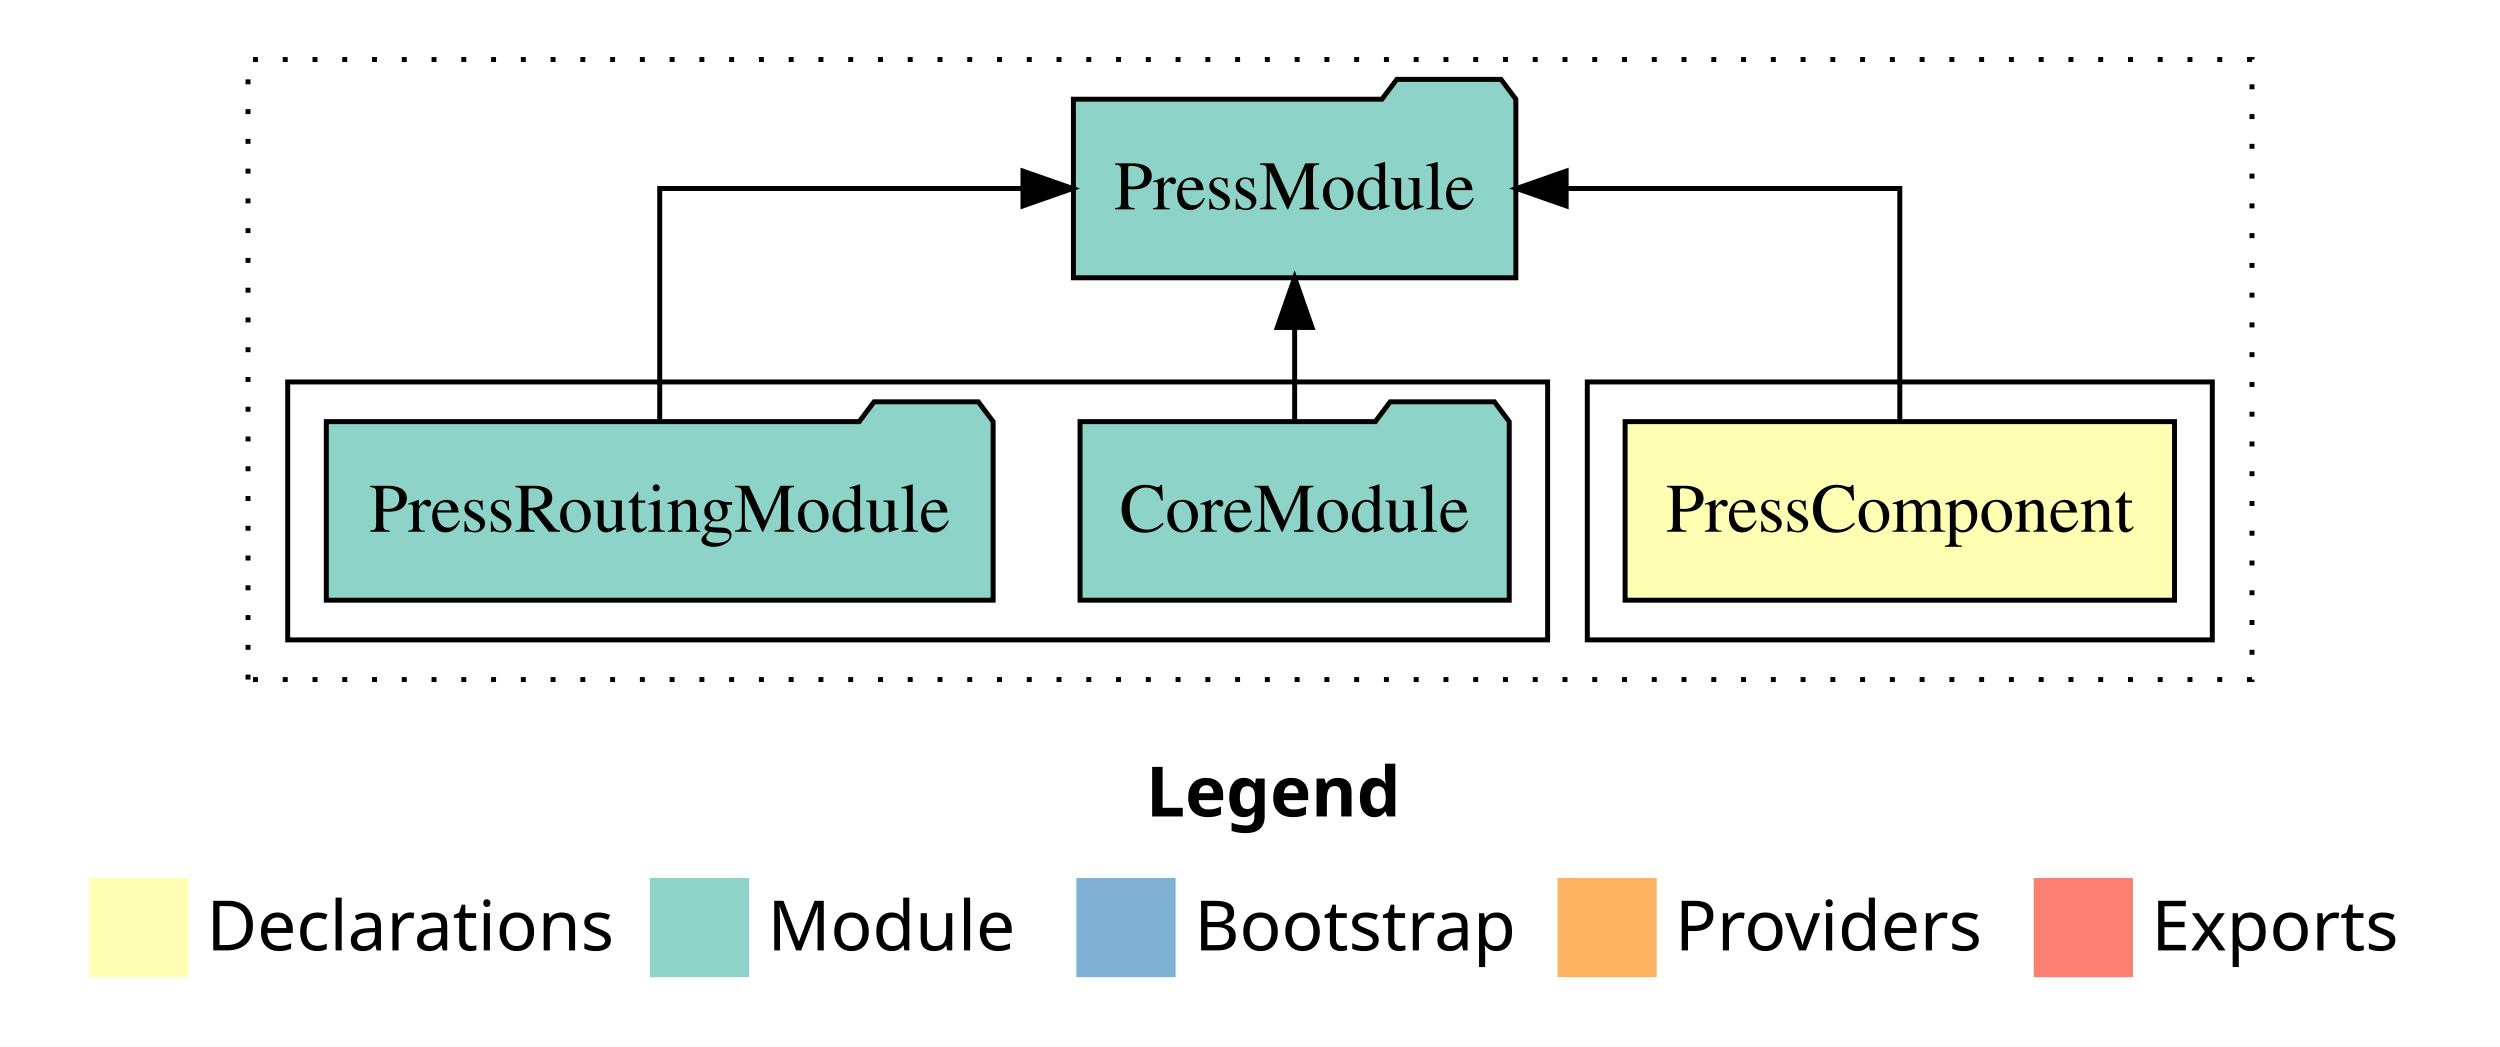
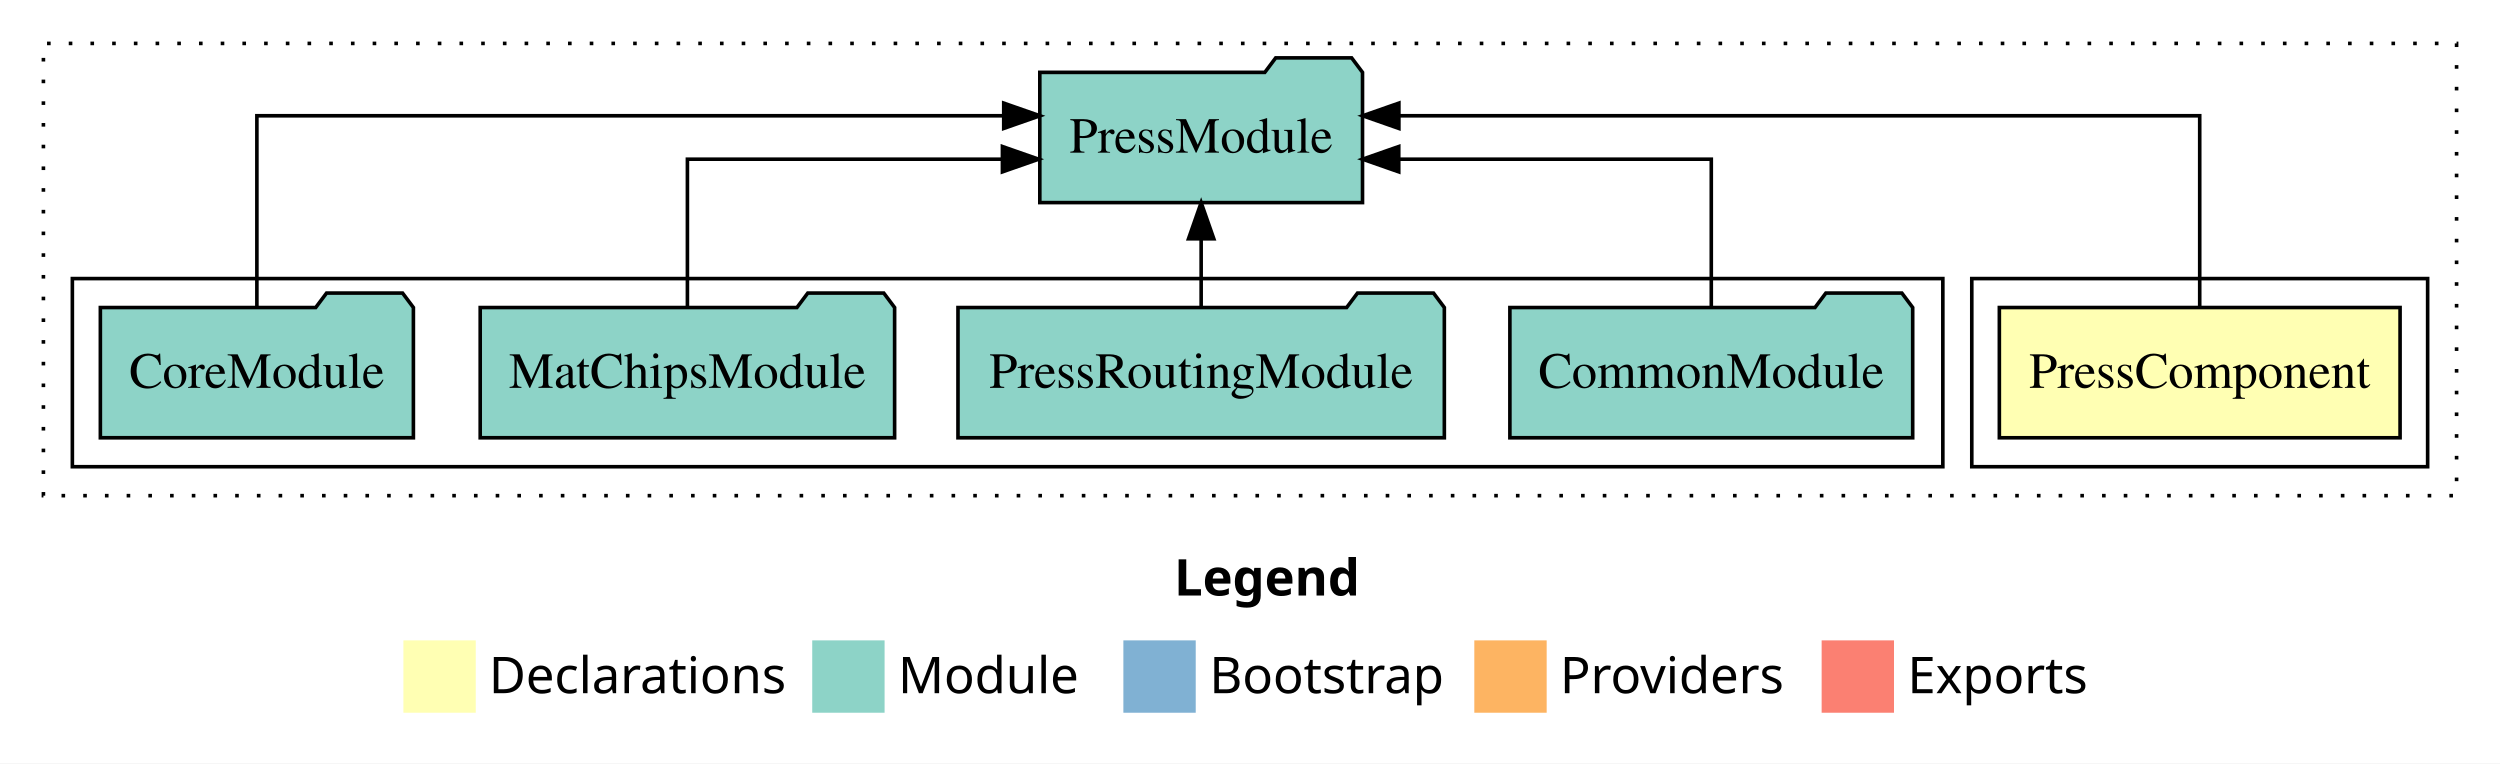
- <svg xmlns="http://www.w3.org/2000/svg" width="504pt" height="211pt" viewBox="0.00 0.00 504.00 211.00">
+ <svg xmlns="http://www.w3.org/2000/svg" width="691pt" height="211pt" viewBox="0.00 0.00 691.00 211.00">
  <g id="graph0" class="graph" transform="scale(1 1) rotate(0) translate(4 207)">
-     <polygon fill="#ffffff" stroke="transparent" points="-4,4 -4,-207 500,-207 500,4 -4,4" />
-     <text text-anchor="start" x="227.009" y="-42.4" font-family="sans-serif" font-weight="bold" font-size="14.00" fill="#000000">Legend</text>
-     <polygon fill="#ffffb3" stroke="transparent" points="14,-10 14,-30 34,-30 34,-10 14,-10" />
-     <text text-anchor="start" x="37.629" y="-15.4" font-family="sans-serif" font-size="14.00" fill="#000000">  Declarations</text>
-     <polygon fill="#8dd3c7" stroke="transparent" points="127,-10 127,-30 147,-30 147,-10 127,-10" />
-     <text text-anchor="start" x="150.725" y="-15.4" font-family="sans-serif" font-size="14.00" fill="#000000">  Module</text>
-     <polygon fill="#80b1d3" stroke="transparent" points="213,-10 213,-30 233,-30 233,-10 213,-10" />
-     <text text-anchor="start" x="236.781" y="-15.4" font-family="sans-serif" font-size="14.00" fill="#000000">  Bootstrap</text>
-     <polygon fill="#fdb462" stroke="transparent" points="310,-10 310,-30 330,-30 330,-10 310,-10" />
-     <text text-anchor="start" x="333.673" y="-15.4" font-family="sans-serif" font-size="14.00" fill="#000000">  Providers</text>
-     <polygon fill="#fb8072" stroke="transparent" points="406,-10 406,-30 426,-30 426,-10 406,-10" />
-     <text text-anchor="start" x="429.726" y="-15.4" font-family="sans-serif" font-size="14.00" fill="#000000">  Exports</text>
+     <polygon fill="#ffffff" stroke="transparent" points="-4,4 -4,-207 687,-207 687,4 -4,4" />
+     <text text-anchor="start" x="320.509" y="-42.4" font-family="sans-serif" font-weight="bold" font-size="14.00" fill="#000000">Legend</text>
+     <polygon fill="#ffffb3" stroke="transparent" points="107.5,-10 107.5,-30 127.5,-30 127.5,-10 107.5,-10" />
+     <text text-anchor="start" x="131.129" y="-15.4" font-family="sans-serif" font-size="14.00" fill="#000000">  Declarations</text>
+     <polygon fill="#8dd3c7" stroke="transparent" points="220.5,-10 220.5,-30 240.5,-30 240.5,-10 220.5,-10" />
+     <text text-anchor="start" x="244.225" y="-15.4" font-family="sans-serif" font-size="14.00" fill="#000000">  Module</text>
+     <polygon fill="#80b1d3" stroke="transparent" points="306.5,-10 306.5,-30 326.5,-30 326.5,-10 306.5,-10" />
+     <text text-anchor="start" x="330.281" y="-15.4" font-family="sans-serif" font-size="14.00" fill="#000000">  Bootstrap</text>
+     <polygon fill="#fdb462" stroke="transparent" points="403.5,-10 403.5,-30 423.5,-30 423.5,-10 403.5,-10" />
+     <text text-anchor="start" x="427.173" y="-15.4" font-family="sans-serif" font-size="14.00" fill="#000000">  Providers</text>
+     <polygon fill="#fb8072" stroke="transparent" points="499.5,-10 499.5,-30 519.5,-30 519.5,-10 499.5,-10" />
+     <text text-anchor="start" x="523.226" y="-15.4" font-family="sans-serif" font-size="14.00" fill="#000000">  Exports</text>
    <g id="clust1" class="cluster">
-       <polygon fill="none" stroke="#000000" stroke-dasharray="1,5" points="46,-70 46,-195 450,-195 450,-70 46,-70" />
+       <polygon fill="none" stroke="#000000" stroke-dasharray="1,5" points="8,-70 8,-195 675,-195 675,-70 8,-70" />
    </g>
    <g id="clust2" class="cluster">
-       <polygon fill="none" stroke="#000000" points="316,-78 316,-130 442,-130 442,-78 316,-78" />
+       <polygon fill="none" stroke="#000000" points="541,-78 541,-130 667,-130 667,-78 541,-78" />
    </g>
    <g id="clust4" class="cluster">
-       <polygon fill="none" stroke="#000000" points="54,-78 54,-130 308,-130 308,-78 54,-78" />
+       <polygon fill="none" stroke="#000000" points="16,-78 16,-130 533,-130 533,-78 16,-78" />
    </g>
    <g id="node1" class="node">
-       <polygon fill="#ffffb3" stroke="#000000" points="434.38,-122 323.62,-122 323.62,-86 434.38,-86 434.38,-122" />
-       <text text-anchor="middle" x="379" y="-99.8" font-family="Times,serif" font-size="14.00" fill="#000000">PressComponent</text>
+       <polygon fill="#ffffb3" stroke="#000000" points="659.38,-122 548.62,-122 548.62,-86 659.38,-86 659.38,-122" />
+       <text text-anchor="middle" x="604" y="-99.8" font-family="Times,serif" font-size="14.00" fill="#000000">PressComponent</text>
    </g>
    <g id="node2" class="node">
-       <polygon fill="#8dd3c7" stroke="#000000" points="301.597,-187 298.597,-191 277.597,-191 274.597,-187 212.403,-187 212.403,-151 301.597,-151 301.597,-187" />
-       <text text-anchor="middle" x="257" y="-164.8" font-family="Times,serif" font-size="14.00" fill="#000000">PressModule</text>
+       <polygon fill="#8dd3c7" stroke="#000000" points="372.597,-187 369.597,-191 348.597,-191 345.597,-187 283.403,-187 283.403,-151 372.597,-151 372.597,-187" />
+       <text text-anchor="middle" x="328" y="-164.8" font-family="Times,serif" font-size="14.00" fill="#000000">PressModule</text>
    </g>
    <g id="edge1" class="edge">
-       <path fill="none" stroke="#000000" d="M379,-122.106C379,-141.339 379,-169 379,-169 379,-169 311.736,-169 311.736,-169" />
-       <polygon fill="#000000" stroke="#000000" points="311.736,-165.5 301.736,-169 311.736,-172.5 311.736,-165.5" />
+       <path fill="none" stroke="#000000" d="M604,-122.284C604,-143.321 604,-175 604,-175 604,-175 382.651,-175 382.651,-175" />
+       <polygon fill="#000000" stroke="#000000" points="382.651,-171.5 372.651,-175 382.651,-178.5 382.651,-171.5" />
    </g>
    <g id="node3" class="node">
-       <polygon fill="#8dd3c7" stroke="#000000" points="300.262,-122 297.262,-126 276.262,-126 273.262,-122 213.738,-122 213.738,-86 300.262,-86 300.262,-122" />
-       <text text-anchor="middle" x="257" y="-99.8" font-family="Times,serif" font-size="14.00" fill="#000000">CoreModule</text>
+       <polygon fill="#8dd3c7" stroke="#000000" points="524.668,-122 521.668,-126 500.668,-126 497.668,-122 413.332,-122 413.332,-86 524.668,-86 524.668,-122" />
+       <text text-anchor="middle" x="469" y="-99.8" font-family="Times,serif" font-size="14.00" fill="#000000">CommonModule</text>
    </g>
    <g id="edge2" class="edge">
-       <path fill="none" stroke="#000000" d="M257,-122.106C257,-122.106 257,-140.991 257,-140.991" />
-       <polygon fill="#000000" stroke="#000000" points="253.5,-140.991 257,-150.991 260.5,-140.991 253.5,-140.991" />
+       <path fill="none" stroke="#000000" d="M469,-122.022C469,-139.373 469,-163 469,-163 469,-163 382.613,-163 382.613,-163" />
+       <polygon fill="#000000" stroke="#000000" points="382.613,-159.5 372.613,-163 382.613,-166.5 382.613,-159.5" />
    </g>
    <g id="node4" class="node">
-       <polygon fill="#8dd3c7" stroke="#000000" points="196.215,-122 193.215,-126 172.215,-126 169.215,-122 61.785,-122 61.785,-86 196.215,-86 196.215,-122" />
-       <text text-anchor="middle" x="129" y="-99.8" font-family="Times,serif" font-size="14.00" fill="#000000">PressRoutingModule</text>
+       <polygon fill="#8dd3c7" stroke="#000000" points="395.215,-122 392.215,-126 371.215,-126 368.215,-122 260.785,-122 260.785,-86 395.215,-86 395.215,-122" />
+       <text text-anchor="middle" x="328" y="-99.8" font-family="Times,serif" font-size="14.00" fill="#000000">PressRoutingModule</text>
    </g>
    <g id="edge3" class="edge">
-       <path fill="none" stroke="#000000" d="M129,-122.106C129,-141.339 129,-169 129,-169 129,-169 202.232,-169 202.232,-169" />
-       <polygon fill="#000000" stroke="#000000" points="202.232,-172.5 212.232,-169 202.232,-165.5 202.232,-172.5" />
+       <path fill="none" stroke="#000000" d="M328,-122.106C328,-122.106 328,-140.991 328,-140.991" />
+       <polygon fill="#000000" stroke="#000000" points="324.5,-140.991 328,-150.991 331.5,-140.991 324.5,-140.991" />
+     </g>
+     <g id="node5" class="node">
+       <polygon fill="#8dd3c7" stroke="#000000" points="243.272,-122 240.272,-126 219.272,-126 216.272,-122 128.728,-122 128.728,-86 243.272,-86 243.272,-122" />
+       <text text-anchor="middle" x="186" y="-99.8" font-family="Times,serif" font-size="14.00" fill="#000000">MatChipsModule</text>
+     </g>
+     <g id="edge4" class="edge">
+       <path fill="none" stroke="#000000" d="M186,-122.022C186,-139.373 186,-163 186,-163 186,-163 273.07,-163 273.07,-163" />
+       <polygon fill="#000000" stroke="#000000" points="273.07,-166.5 283.07,-163 273.07,-159.5 273.07,-166.5" />
+     </g>
+     <g id="node6" class="node">
+       <polygon fill="#8dd3c7" stroke="#000000" points="110.262,-122 107.262,-126 86.262,-126 83.262,-122 23.738,-122 23.738,-86 110.262,-86 110.262,-122" />
+       <text text-anchor="middle" x="67" y="-99.8" font-family="Times,serif" font-size="14.00" fill="#000000">CoreModule</text>
+     </g>
+     <g id="edge5" class="edge">
+       <path fill="none" stroke="#000000" d="M67,-122.284C67,-143.321 67,-175 67,-175 67,-175 273.429,-175 273.429,-175" />
+       <polygon fill="#000000" stroke="#000000" points="273.429,-178.5 283.429,-175 273.429,-171.5 273.429,-178.5" />
    </g>
  </g>
</svg>
